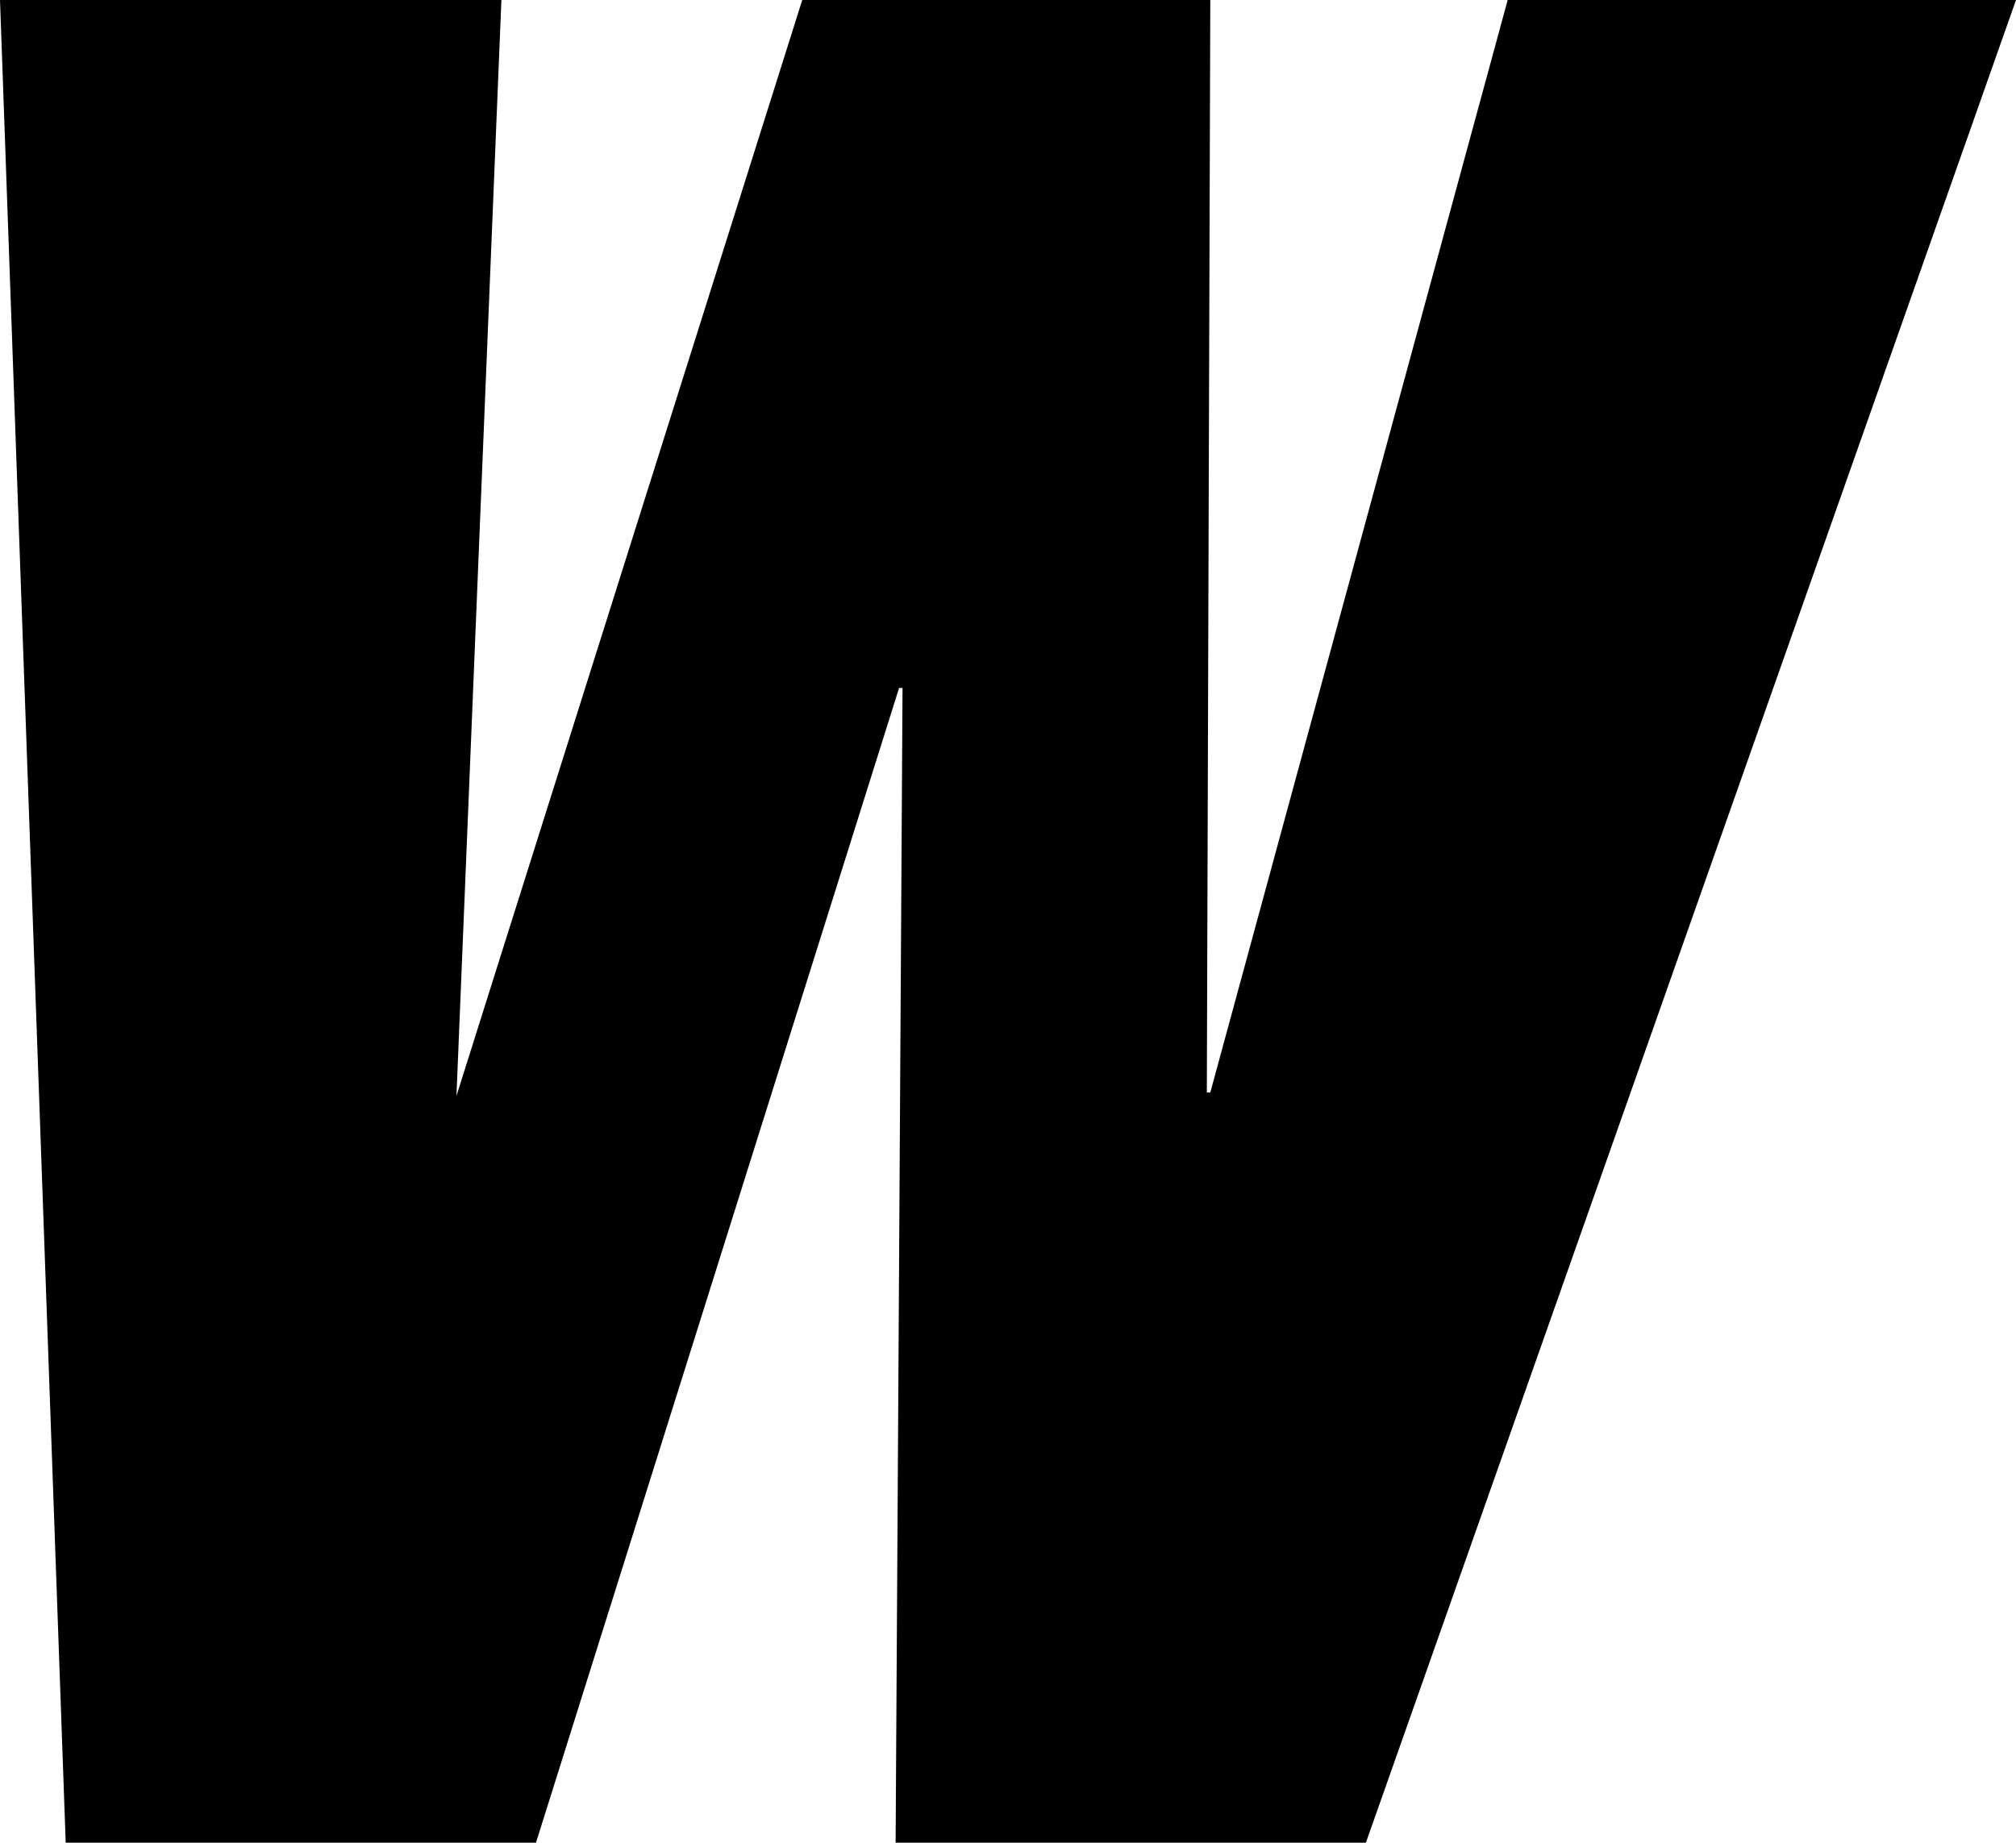
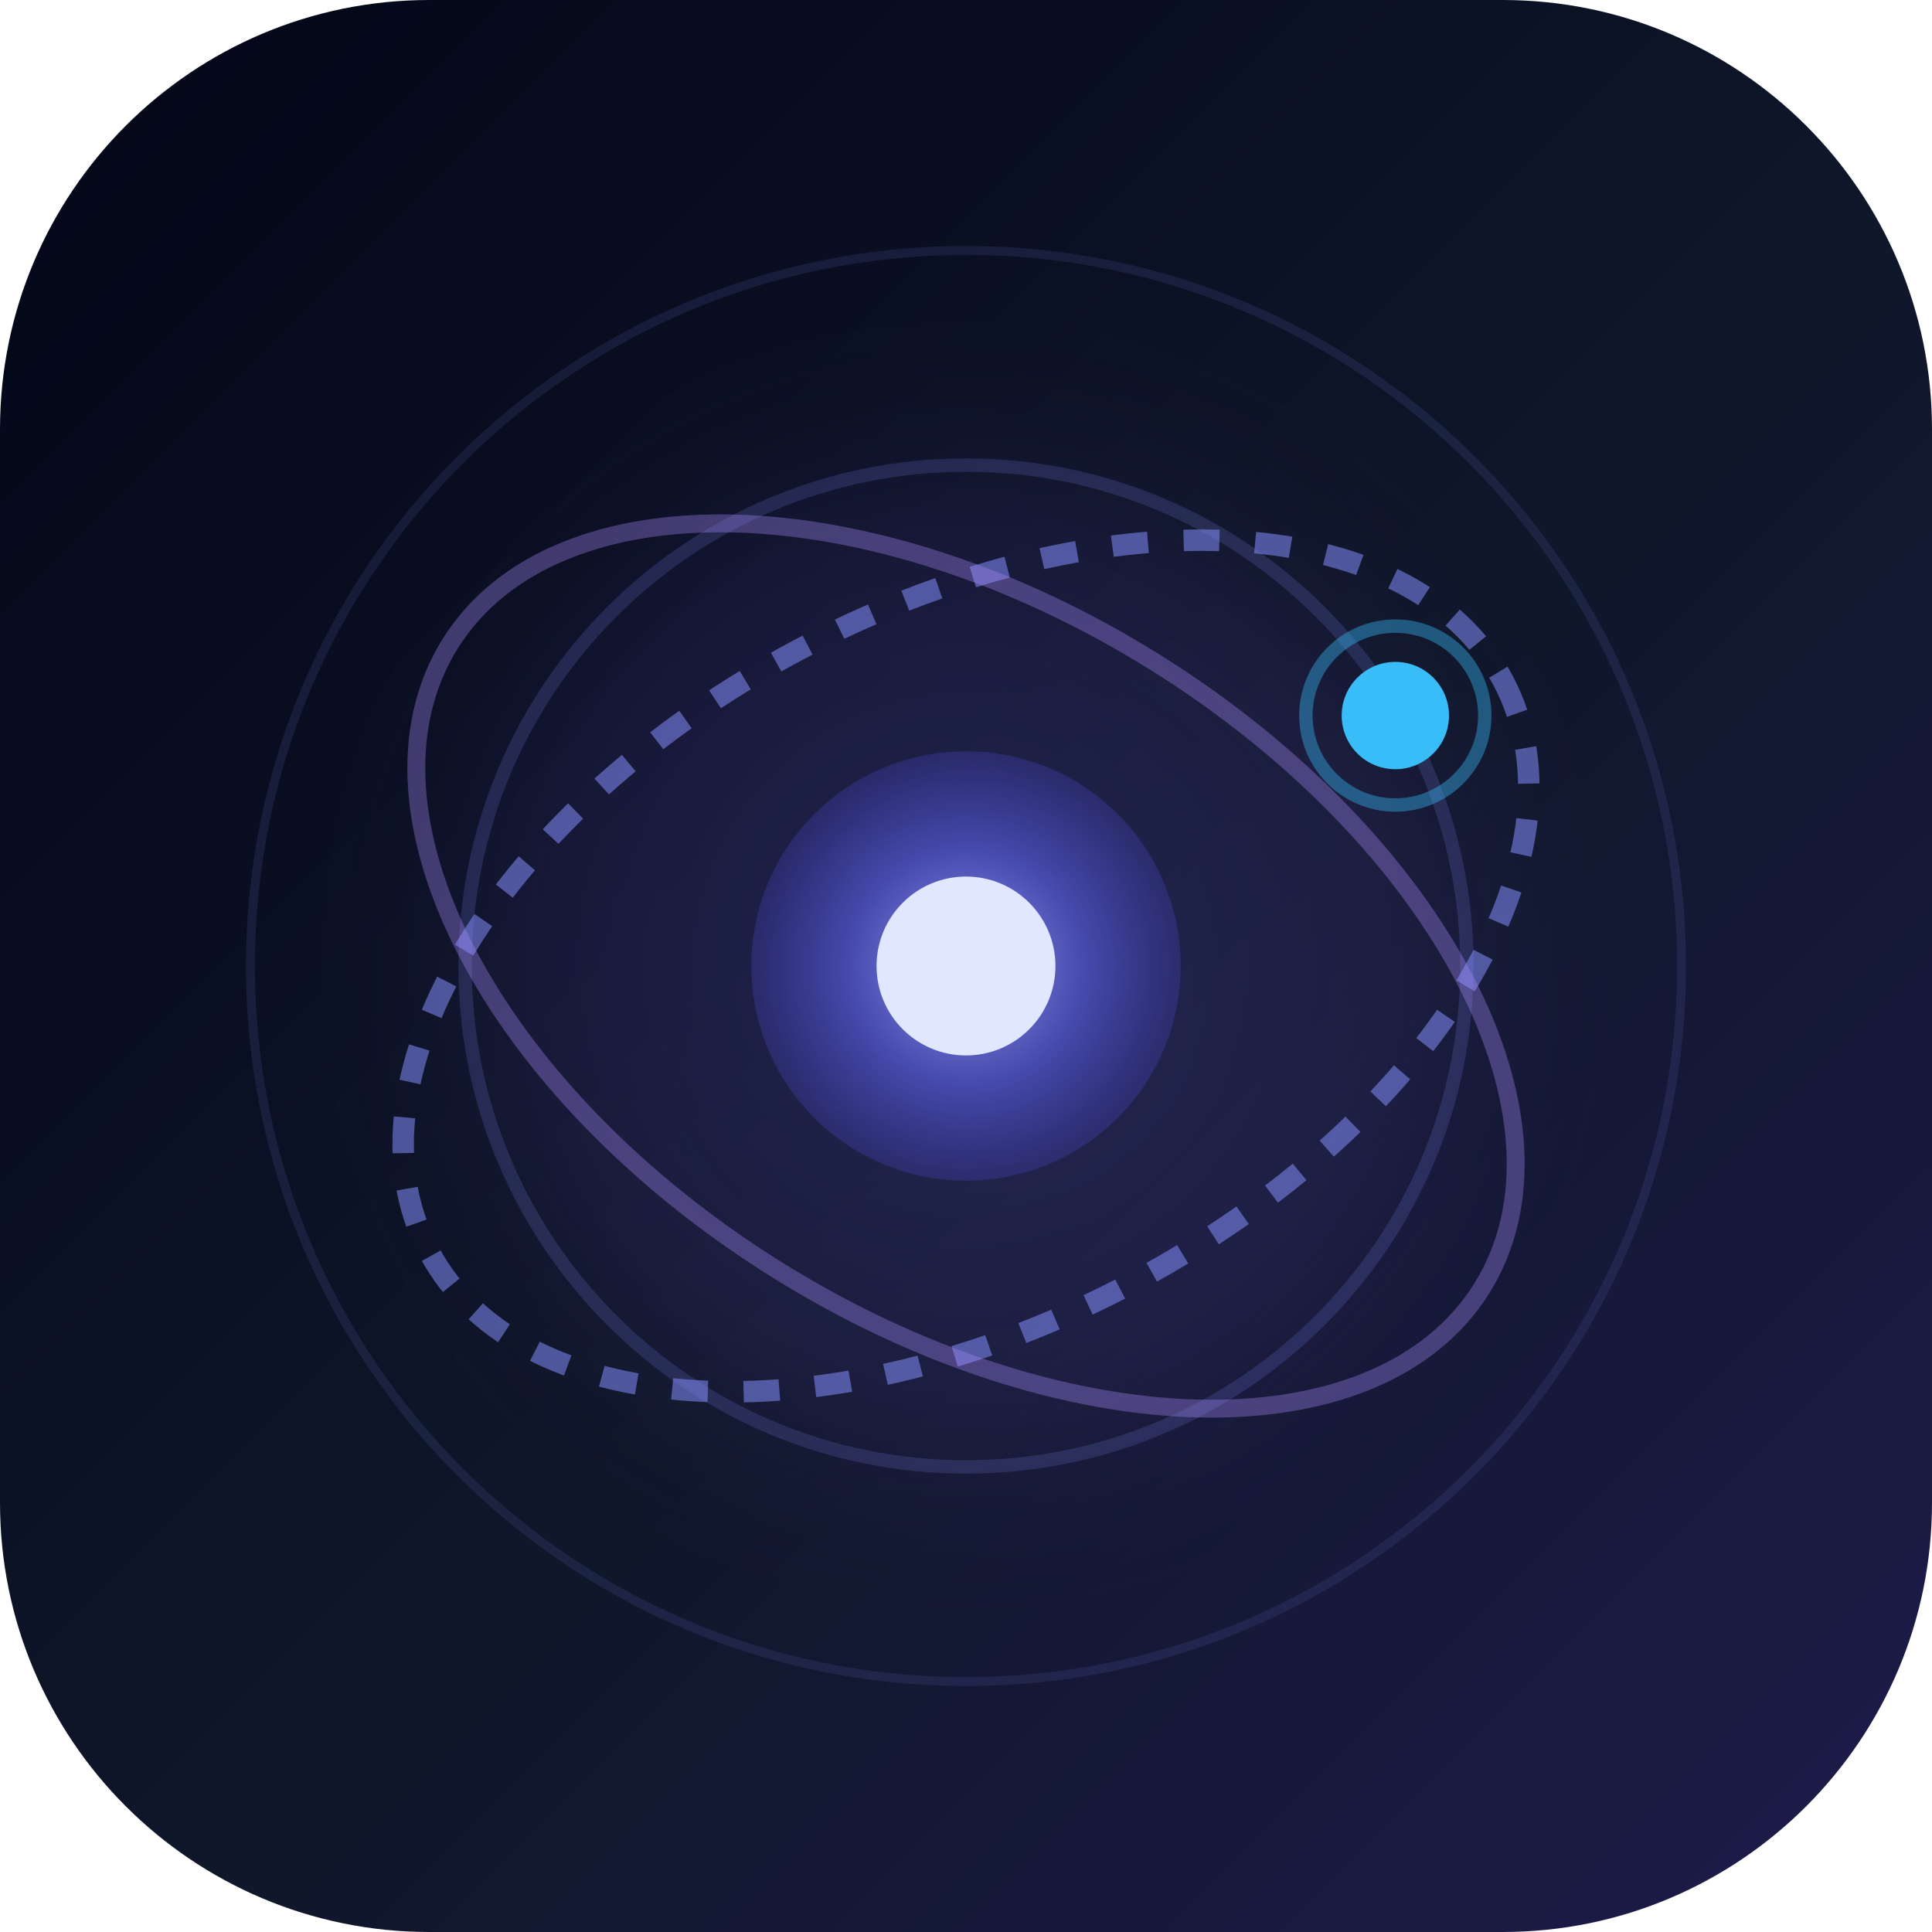
- <svg xmlns="http://www.w3.org/2000/svg" width="100%" height="100%" viewBox="0 0 583 533" version="1.1" xml:space="preserve" style="fill-rule:evenodd;clip-rule:evenodd;stroke-linejoin:round;stroke-miterlimit:2;">
-   <g transform="matrix(1,0,0,1,-246,-251)">
-     <g id="Ebene1">
-       <path d="M246,251L265,784L401,784L506,450L507,450L505,784L641,784L829,251L682,251L596,567L595,567L596,251L478,251L378,568L391,251L246,251Z" />
-     </g>
-   </g>
+ <svg xmlns="http://www.w3.org/2000/svg" viewBox="0 0 108 108" width="108" height="108">
+   <defs>
+     <linearGradient id="keplerSpaceGrad" x1="0" y1="0" x2="108" y2="108" gradientUnits="userSpaceOnUse">
+       <stop offset="0%" stop-color="#020617" />
+       <stop offset="55%" stop-color="#0f172a" />
+       <stop offset="100%" stop-color="#1e1b4b" />
+     </linearGradient>
+     <radialGradient id="keplerNebulaGlow" cx="54" cy="54" r="40" gradientUnits="userSpaceOnUse">
+       <stop offset="0%" stop-color="#6366f1" stop-opacity="0.21" />
+       <stop offset="60%" stop-color="#8b5cf6" stop-opacity="0.09" />
+       <stop offset="100%" stop-color="#000000" stop-opacity="0" />
+     </radialGradient>
+     <radialGradient id="keplerCoreGlow" cx="54" cy="54" r="16" gradientUnits="userSpaceOnUse">
+       <stop offset="0%" stop-color="#a5b4fc" stop-opacity="0.9" />
+       <stop offset="40%" stop-color="#6366f1" stop-opacity="0.6" />
+       <stop offset="100%" stop-color="#4338ca" stop-opacity="0" />
+     </radialGradient>
+   </defs>
+   <rect width="108" height="108" rx="24" fill="url(#keplerSpaceGrad)" />
+   <path d="M54,18 A36,36 0 1,0 54,90 A36,36 0 1,0 54,18 Z" fill="url(#keplerNebulaGlow)" />
+   <path d="M54,14 A40,40 0 1,0 54,94 A40,40 0 1,0 54,14 Z" fill="none" stroke="#818cf8" stroke-opacity="0.12" stroke-width="0.5" />
+   <path d="M54,26 A28,28 0 1,0 54,82 A28,28 0 1,0 54,26 Z" fill="none" stroke="#818cf8" stroke-opacity="0.18" stroke-width="0.75" />
+   <ellipse cx="54" cy="54" rx="34" ry="20" transform="rotate(-28 54 54)" fill="none" stroke="#818cf8" stroke-opacity="0.55" stroke-width="1.2" stroke-dasharray="2 2" />
+   <ellipse cx="54" cy="54" rx="34" ry="20" transform="rotate(32 54 54)" fill="none" stroke="#a78bfa" stroke-opacity="0.35" stroke-width="1" />
+   <circle cx="54" cy="54" r="12" fill="url(#keplerCoreGlow)" />
+   <circle cx="54" cy="54" r="5" fill="#e0e7ff" />
+   <circle cx="78" cy="40" r="3" fill="#38bdf8" />
+   <circle cx="78" cy="40" r="5" fill="none" stroke="#38bdf8" stroke-opacity="0.4" stroke-width="0.75" />
</svg>
